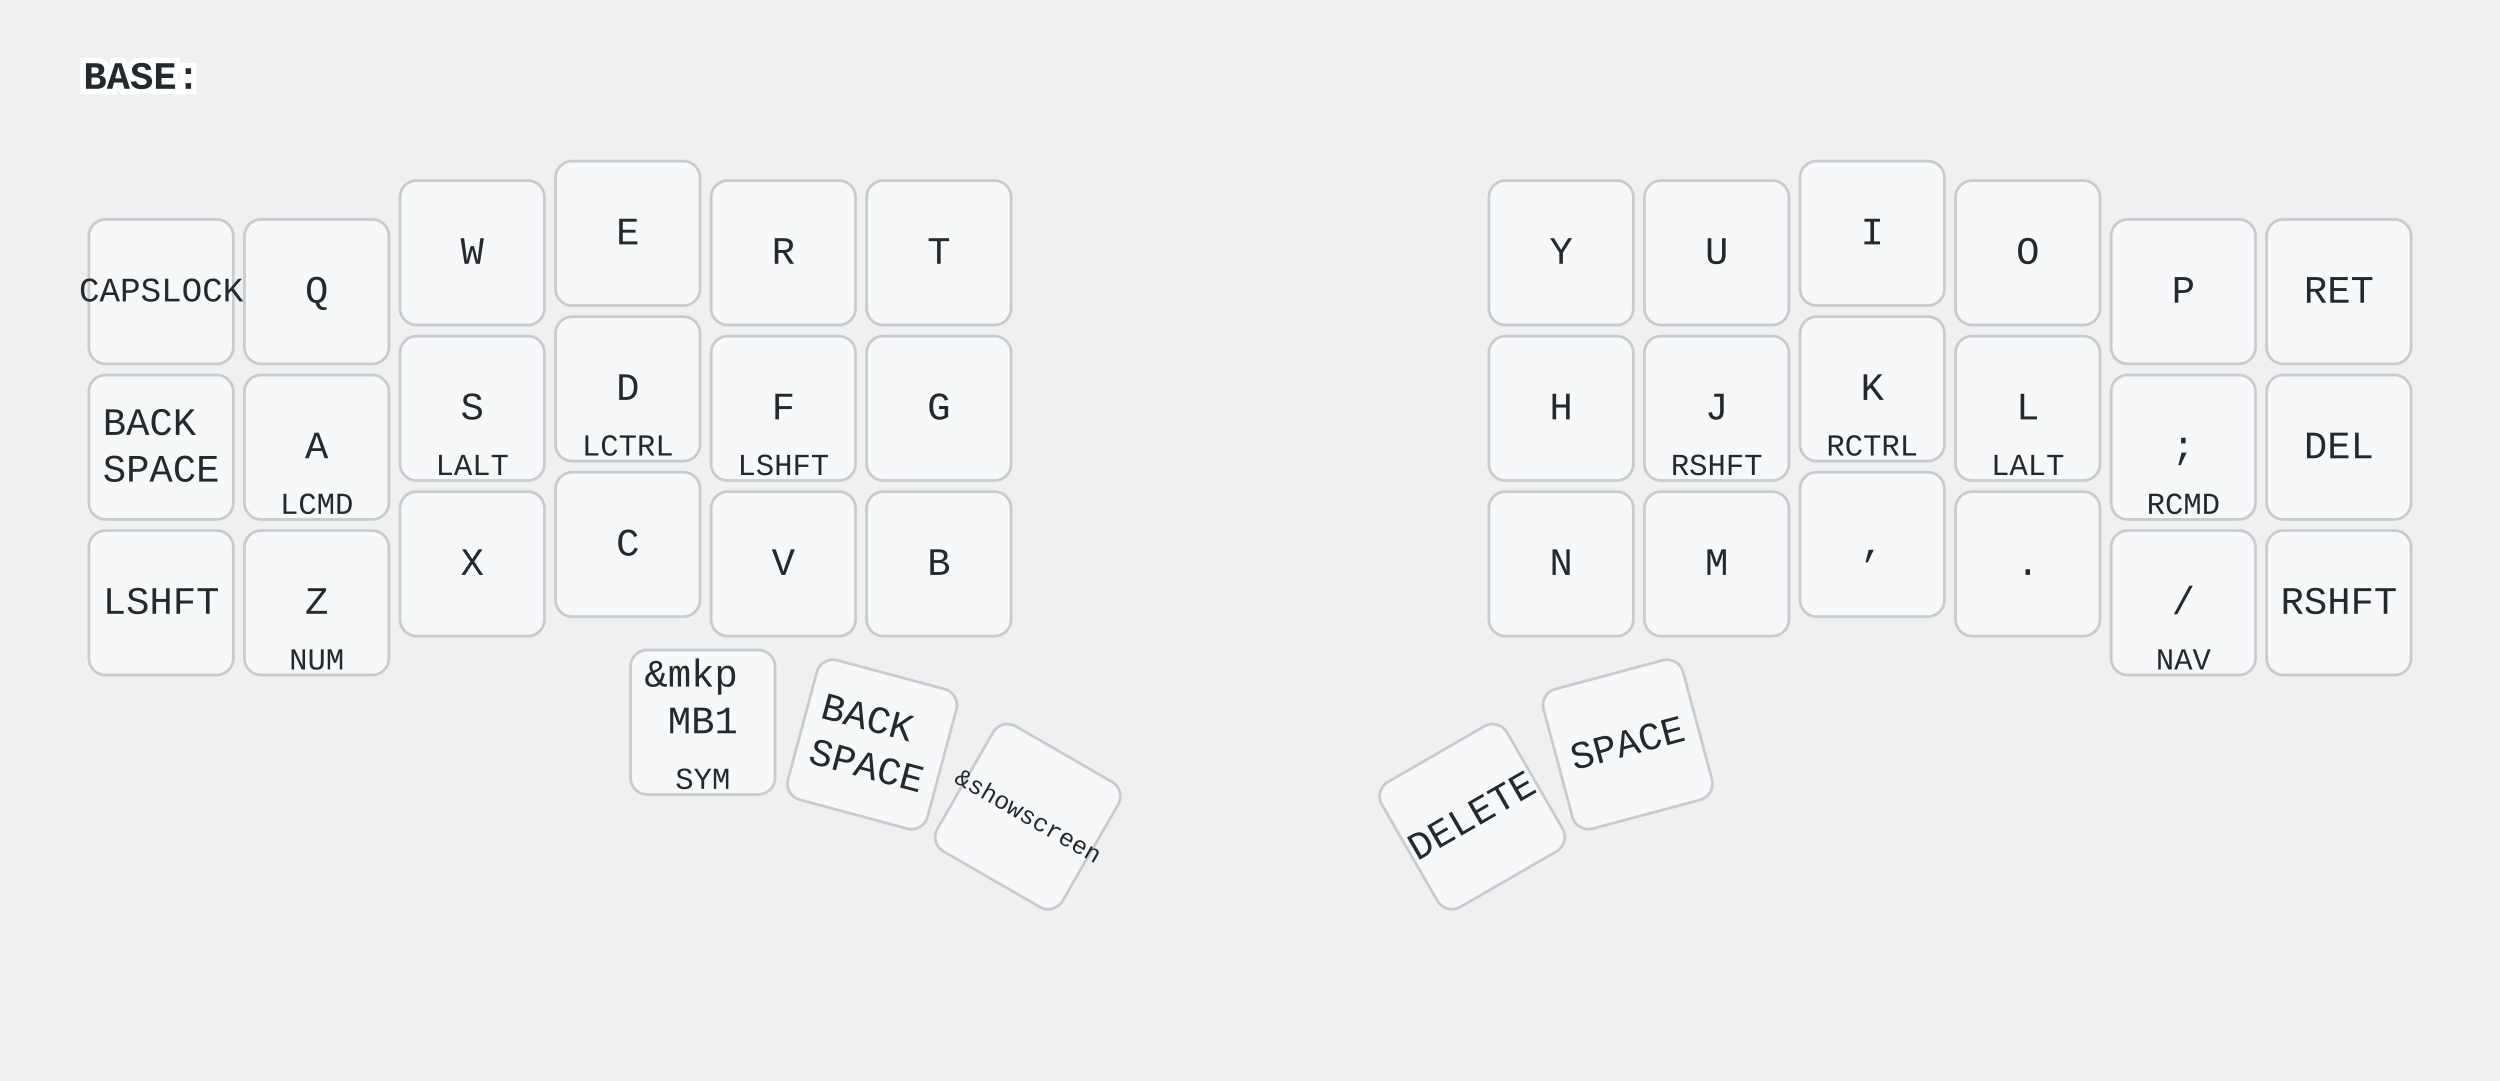
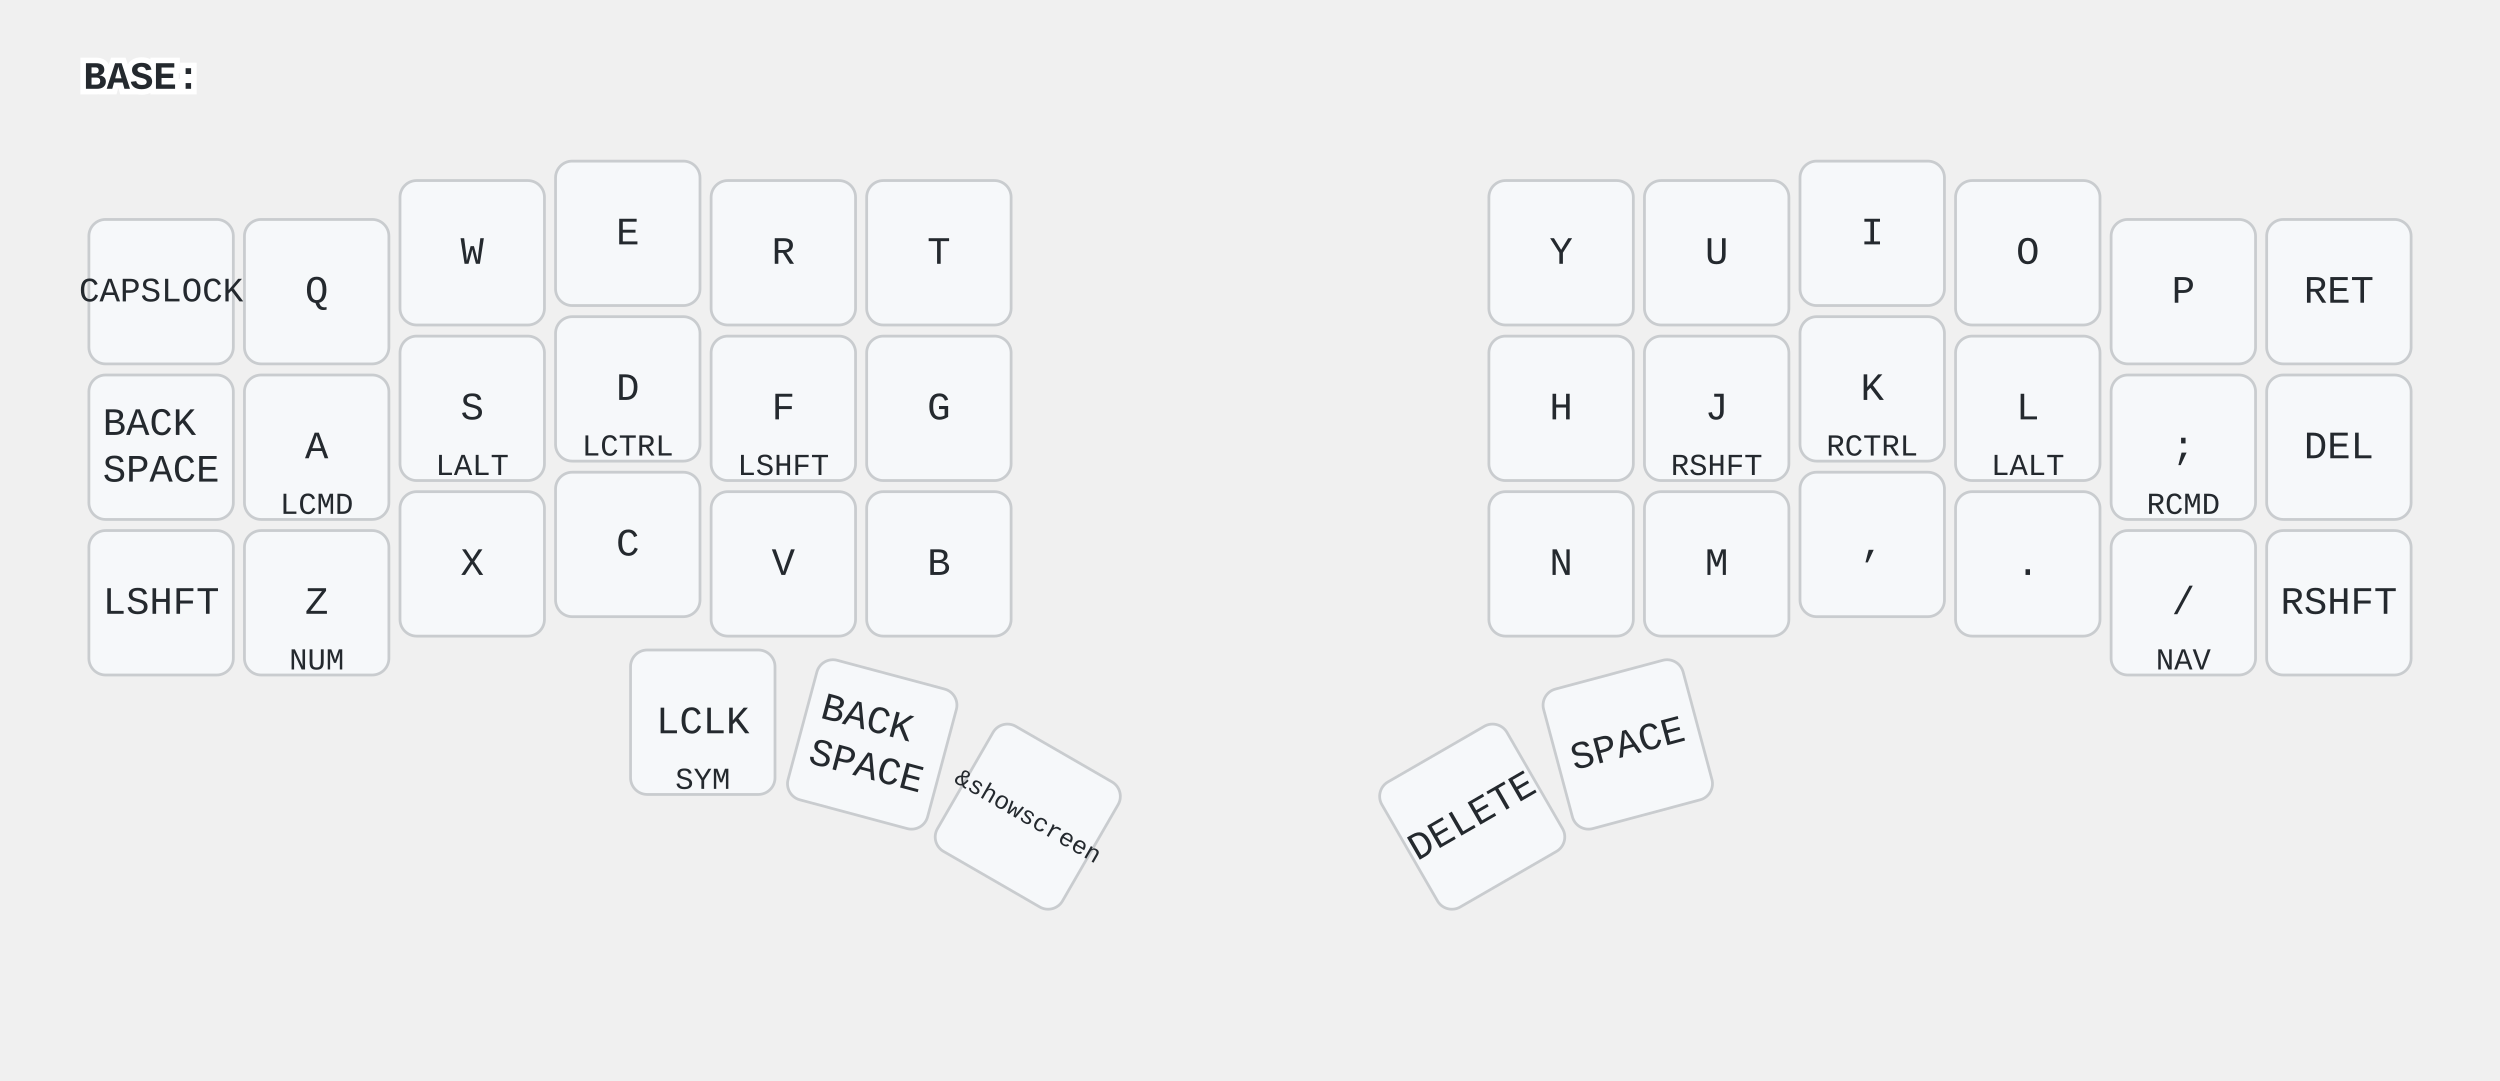
<svg xmlns="http://www.w3.org/2000/svg" width="900" height="389" viewBox="0 0 900 389" class="keymap">
  <style>/* inherit to force styles through use tags */
svg path {
    fill: inherit;
}

/* font and background color specifications */
svg.keymap {
    font-family: SFMono-Regular,Consolas,Liberation Mono,Menlo,monospace;
    font-size: 14px;
    font-kerning: normal;
    text-rendering: optimizeLegibility;
    fill: #24292e;
}

/* default key styling */
rect.key {
    fill: #f6f8fa;
}

rect.key, rect.combo {
    stroke: #c9cccf;
    stroke-width: 1;
}

/* default key side styling, only used is draw_key_sides is set */
rect.side {
    filter: brightness(90%);
}

/* color accent for combo boxes */
rect.combo, rect.combo-separate {
    fill: #cdf;
}

/* color accent for held keys */
rect.held, rect.combo.held {
    fill: #fdd;
}

/* color accent for ghost (optional) keys */
rect.ghost, rect.combo.ghost {
    stroke-dasharray: 4, 4;
    stroke-width: 2;
}

text {
    text-anchor: middle;
    dominant-baseline: middle;
}

/* styling for layer labels */
text.label {
    font-weight: bold;
    text-anchor: start;
    stroke: white;
    stroke-width: 4;
    paint-order: stroke;
}

/* styling for optional footer */
text.footer {
    text-anchor: end;
    dominant-baseline: auto;
    stroke: white;
    stroke-width: 4;
    paint-order: stroke;
}

/* styling for combo tap, and key non-tap label text */
text.combo, text.hold, text.shifted, text.left, text.right {
    font-size: 11px;
}

text.hold {
    text-anchor: middle;
    dominant-baseline: auto;
}

text.shifted {
    text-anchor: middle;
    dominant-baseline: hanging;
}

text.left {
    text-anchor: start;
}

text.right {
    text-anchor: end;
}

text.layer-activator {
    text-decoration: underline;
}

/* styling for hold/shifted label text in combo box */
text.combo.hold, text.combo.shifted, text.combo.left, text.combo.right {
    font-size: 8px;
}

/* lighter symbol for transparent keys */
text.trans {
    fill: #7b7e81;
}

/* styling for combo dendrons */
path.combo {
    stroke-width: 1;
    stroke: gray;
    fill: none;
}

/* Start Tabler Icons Cleanup */
/* cannot use height/width with glyphs */
.icon-tabler &gt; path {
    fill: inherit;
    stroke: inherit;
    stroke-width: 2;
}
/* hide tabler's default box */
.icon-tabler &gt; path[stroke="none"][fill="none"] {
    visibility: hidden;
}
/* End Tabler Icons Cleanup */

@media (prefers-color-scheme: dark) {
svg.keymap { fill: #d1d6db; }
rect.key { fill: #3f4750; }
rect.key, rect.combo { stroke: #60666c; }
rect.combo, rect.combo-separate { fill: #1f3d7a; }
rect.held, rect.combo.held { fill: #854747; }
text.label, text.footer { stroke: black; }
text.trans { fill: #7e8184; }
path.combo { stroke: #7f7f7f; }

}</style>
  <g transform="translate(30, 0)" class="layer-BASE">
    <text x="0" y="28" class="label" id="BASE">BASE:</text>
    <g transform="translate(0, 56)">
      <g transform="translate(28, 49)" class="key keypos-0">
        <rect rx="6" ry="6" x="-26" y="-26" width="52" height="52" class="key" />
        <text x="0" y="0" class="key tap">
          <tspan style="font-size: 88%">CAPSLOCK</tspan>
        </text>
      </g>
      <g transform="translate(84, 49)" class="key keypos-1">
        <rect rx="6" ry="6" x="-26" y="-26" width="52" height="52" class="key" />
        <text x="0" y="0" class="key tap">Q</text>
      </g>
      <g transform="translate(140, 35)" class="key keypos-2">
        <rect rx="6" ry="6" x="-26" y="-26" width="52" height="52" class="key" />
        <text x="0" y="0" class="key tap">W</text>
      </g>
      <g transform="translate(196, 28)" class="key keypos-3">
        <rect rx="6" ry="6" x="-26" y="-26" width="52" height="52" class="key" />
        <text x="0" y="0" class="key tap">E</text>
      </g>
      <g transform="translate(252, 35)" class="key keypos-4">
        <rect rx="6" ry="6" x="-26" y="-26" width="52" height="52" class="key" />
        <text x="0" y="0" class="key tap">R</text>
      </g>
      <g transform="translate(308, 35)" class="key keypos-5">
        <rect rx="6" ry="6" x="-26" y="-26" width="52" height="52" class="key" />
        <text x="0" y="0" class="key tap">T</text>
      </g>
      <g transform="translate(532, 35)" class="key keypos-6">
        <rect rx="6" ry="6" x="-26" y="-26" width="52" height="52" class="key" />
        <text x="0" y="0" class="key tap">Y</text>
      </g>
      <g transform="translate(588, 35)" class="key keypos-7">
        <rect rx="6" ry="6" x="-26" y="-26" width="52" height="52" class="key" />
        <text x="0" y="0" class="key tap">U</text>
      </g>
      <g transform="translate(644, 28)" class="key keypos-8">
        <rect rx="6" ry="6" x="-26" y="-26" width="52" height="52" class="key" />
        <text x="0" y="0" class="key tap">I</text>
      </g>
      <g transform="translate(700, 35)" class="key keypos-9">
        <rect rx="6" ry="6" x="-26" y="-26" width="52" height="52" class="key" />
        <text x="0" y="0" class="key tap">O</text>
      </g>
      <g transform="translate(756, 49)" class="key keypos-10">
        <rect rx="6" ry="6" x="-26" y="-26" width="52" height="52" class="key" />
        <text x="0" y="0" class="key tap">P</text>
      </g>
      <g transform="translate(812, 49)" class="key keypos-11">
        <rect rx="6" ry="6" x="-26" y="-26" width="52" height="52" class="key" />
        <text x="0" y="0" class="key tap">RET</text>
      </g>
      <g transform="translate(28, 105)" class="key keypos-12">
        <rect rx="6" ry="6" x="-26" y="-26" width="52" height="52" class="key" />
        <text x="0" y="0" class="key tap">
          <tspan x="0" dy="-0.6em">BACK</tspan>
          <tspan x="0" dy="1.2em">SPACE</tspan>
        </text>
      </g>
      <g transform="translate(84, 105)" class="key keypos-13">
        <rect rx="6" ry="6" x="-26" y="-26" width="52" height="52" class="key" />
        <text x="0" y="0" class="key tap">A</text>
        <text x="0" y="24" class="key hold">LCMD</text>
      </g>
      <g transform="translate(140, 91)" class="key keypos-14">
        <rect rx="6" ry="6" x="-26" y="-26" width="52" height="52" class="key" />
        <text x="0" y="0" class="key tap">S</text>
        <text x="0" y="24" class="key hold">LALT</text>
      </g>
      <g transform="translate(196, 84)" class="key keypos-15">
        <rect rx="6" ry="6" x="-26" y="-26" width="52" height="52" class="key" />
        <text x="0" y="0" class="key tap">D</text>
        <text x="0" y="24" class="key hold">LCTRL</text>
      </g>
      <g transform="translate(252, 91)" class="key keypos-16">
        <rect rx="6" ry="6" x="-26" y="-26" width="52" height="52" class="key" />
        <text x="0" y="0" class="key tap">F</text>
        <text x="0" y="24" class="key hold">LSHFT</text>
      </g>
      <g transform="translate(308, 91)" class="key keypos-17">
        <rect rx="6" ry="6" x="-26" y="-26" width="52" height="52" class="key" />
        <text x="0" y="0" class="key tap">G</text>
      </g>
      <g transform="translate(532, 91)" class="key keypos-18">
        <rect rx="6" ry="6" x="-26" y="-26" width="52" height="52" class="key" />
        <text x="0" y="0" class="key tap">H</text>
      </g>
      <g transform="translate(588, 91)" class="key keypos-19">
        <rect rx="6" ry="6" x="-26" y="-26" width="52" height="52" class="key" />
        <text x="0" y="0" class="key tap">J</text>
        <text x="0" y="24" class="key hold">RSHFT</text>
      </g>
      <g transform="translate(644, 84)" class="key keypos-20">
        <rect rx="6" ry="6" x="-26" y="-26" width="52" height="52" class="key" />
        <text x="0" y="0" class="key tap">K</text>
        <text x="0" y="24" class="key hold">RCTRL</text>
      </g>
      <g transform="translate(700, 91)" class="key keypos-21">
        <rect rx="6" ry="6" x="-26" y="-26" width="52" height="52" class="key" />
        <text x="0" y="0" class="key tap">L</text>
        <text x="0" y="24" class="key hold">LALT</text>
      </g>
      <g transform="translate(756, 105)" class="key keypos-22">
        <rect rx="6" ry="6" x="-26" y="-26" width="52" height="52" class="key" />
        <text x="0" y="0" class="key tap">;</text>
        <text x="0" y="24" class="key hold">RCMD</text>
      </g>
      <g transform="translate(812, 105)" class="key keypos-23">
        <rect rx="6" ry="6" x="-26" y="-26" width="52" height="52" class="key" />
        <text x="0" y="0" class="key tap">DEL</text>
      </g>
      <g transform="translate(28, 161)" class="key keypos-24">
        <rect rx="6" ry="6" x="-26" y="-26" width="52" height="52" class="key" />
        <text x="0" y="0" class="key tap">LSHFT</text>
      </g>
      <g transform="translate(84, 161)" class="key keypos-25">
        <rect rx="6" ry="6" x="-26" y="-26" width="52" height="52" class="key" />
        <text x="0" y="0" class="key tap">Z</text>
        <text x="0" y="24" class="key hold">NUM</text>
      </g>
      <g transform="translate(140, 147)" class="key keypos-26">
        <rect rx="6" ry="6" x="-26" y="-26" width="52" height="52" class="key" />
        <text x="0" y="0" class="key tap">X</text>
      </g>
      <g transform="translate(196, 140)" class="key keypos-27">
        <rect rx="6" ry="6" x="-26" y="-26" width="52" height="52" class="key" />
        <text x="0" y="0" class="key tap">C</text>
      </g>
      <g transform="translate(252, 147)" class="key keypos-28">
        <rect rx="6" ry="6" x="-26" y="-26" width="52" height="52" class="key" />
        <text x="0" y="0" class="key tap">V</text>
      </g>
      <g transform="translate(308, 147)" class="key keypos-29">
        <rect rx="6" ry="6" x="-26" y="-26" width="52" height="52" class="key" />
        <text x="0" y="0" class="key tap">B</text>
      </g>
      <g transform="translate(532, 147)" class="key keypos-30">
        <rect rx="6" ry="6" x="-26" y="-26" width="52" height="52" class="key" />
        <text x="0" y="0" class="key tap">N</text>
      </g>
      <g transform="translate(588, 147)" class="key keypos-31">
        <rect rx="6" ry="6" x="-26" y="-26" width="52" height="52" class="key" />
        <text x="0" y="0" class="key tap">M</text>
      </g>
      <g transform="translate(644, 140)" class="key keypos-32">
        <rect rx="6" ry="6" x="-26" y="-26" width="52" height="52" class="key" />
        <text x="0" y="0" class="key tap">,</text>
      </g>
      <g transform="translate(700, 147)" class="key keypos-33">
        <rect rx="6" ry="6" x="-26" y="-26" width="52" height="52" class="key" />
        <text x="0" y="0" class="key tap">.</text>
      </g>
      <g transform="translate(756, 161)" class="key keypos-34">
        <rect rx="6" ry="6" x="-26" y="-26" width="52" height="52" class="key" />
        <text x="0" y="0" class="key tap">/</text>
        <text x="0" y="24" class="key hold">NAV</text>
      </g>
      <g transform="translate(812, 161)" class="key keypos-35">
        <rect rx="6" ry="6" x="-26" y="-26" width="52" height="52" class="key" />
        <text x="0" y="0" class="key tap">RSHFT</text>
      </g>
      <g transform="translate(223, 204)" class="key keypos-36">
        <rect rx="6" ry="6" x="-26" y="-26" width="52" height="52" class="key" />
-         <text x="0" y="0" class="key tap">
-           <tspan x="0" dy="-1.2em">&amp;mkp</tspan>
-           <tspan x="0" dy="1.2em">MB1</tspan>
-         </text>
+         <text x="0" y="0" class="key tap">LCLK</text>
        <text x="0" y="24" class="key hold">SYM</text>
      </g>
      <g transform="translate(284, 212) rotate(15.0)" class="key keypos-37">
        <rect rx="6" ry="6" x="-26" y="-26" width="52" height="52" class="key" />
        <text x="0" y="0" class="key tap">
          <tspan x="0" dy="-0.6em">BACK</tspan>
          <tspan x="0" dy="1.2em">SPACE</tspan>
        </text>
      </g>
      <g transform="translate(340, 238) rotate(30.0)" class="key keypos-38">
        <rect rx="6" ry="6" x="-26" y="-26" width="52" height="52" class="key" />
        <text x="0" y="0" class="key tap">
          <tspan style="font-size: 64%">&amp;showscreen</tspan>
        </text>
      </g>
      <g transform="translate(500, 238) rotate(-30.0)" class="key keypos-39">
        <rect rx="6" ry="6" x="-26" y="-26" width="52" height="52" class="key" />
        <text x="0" y="0" class="key tap">DELETE</text>
      </g>
      <g transform="translate(556, 212) rotate(-15.0)" class="key keypos-40">
        <rect rx="6" ry="6" x="-26" y="-26" width="52" height="52" class="key" />
        <text x="0" y="0" class="key tap">SPACE</text>
      </g>
    </g>
  </g>
</svg>
